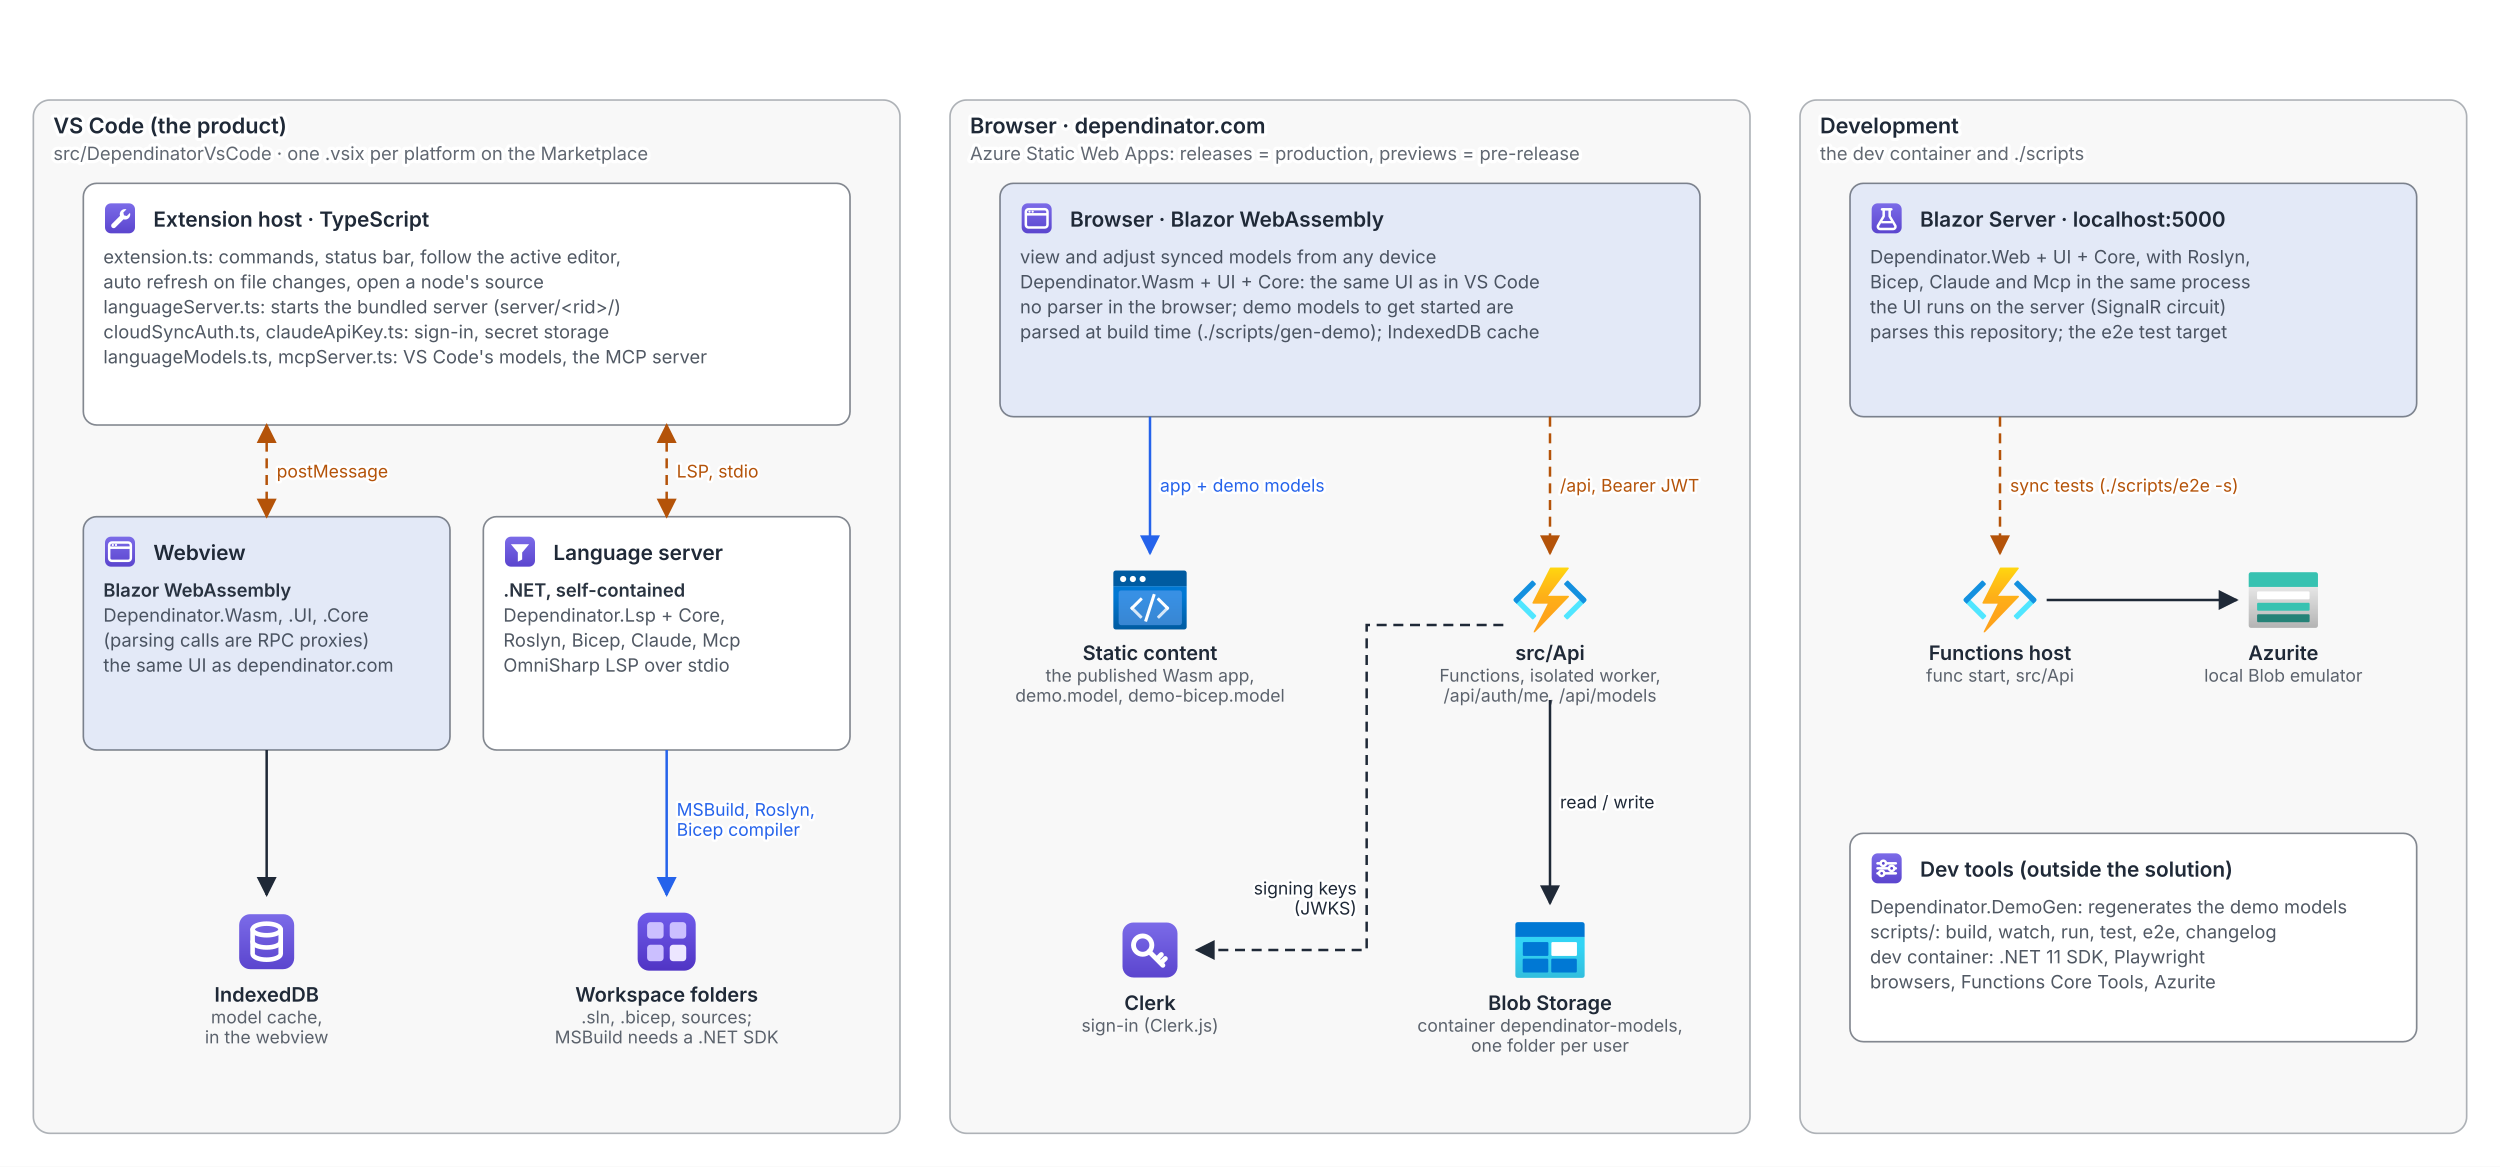
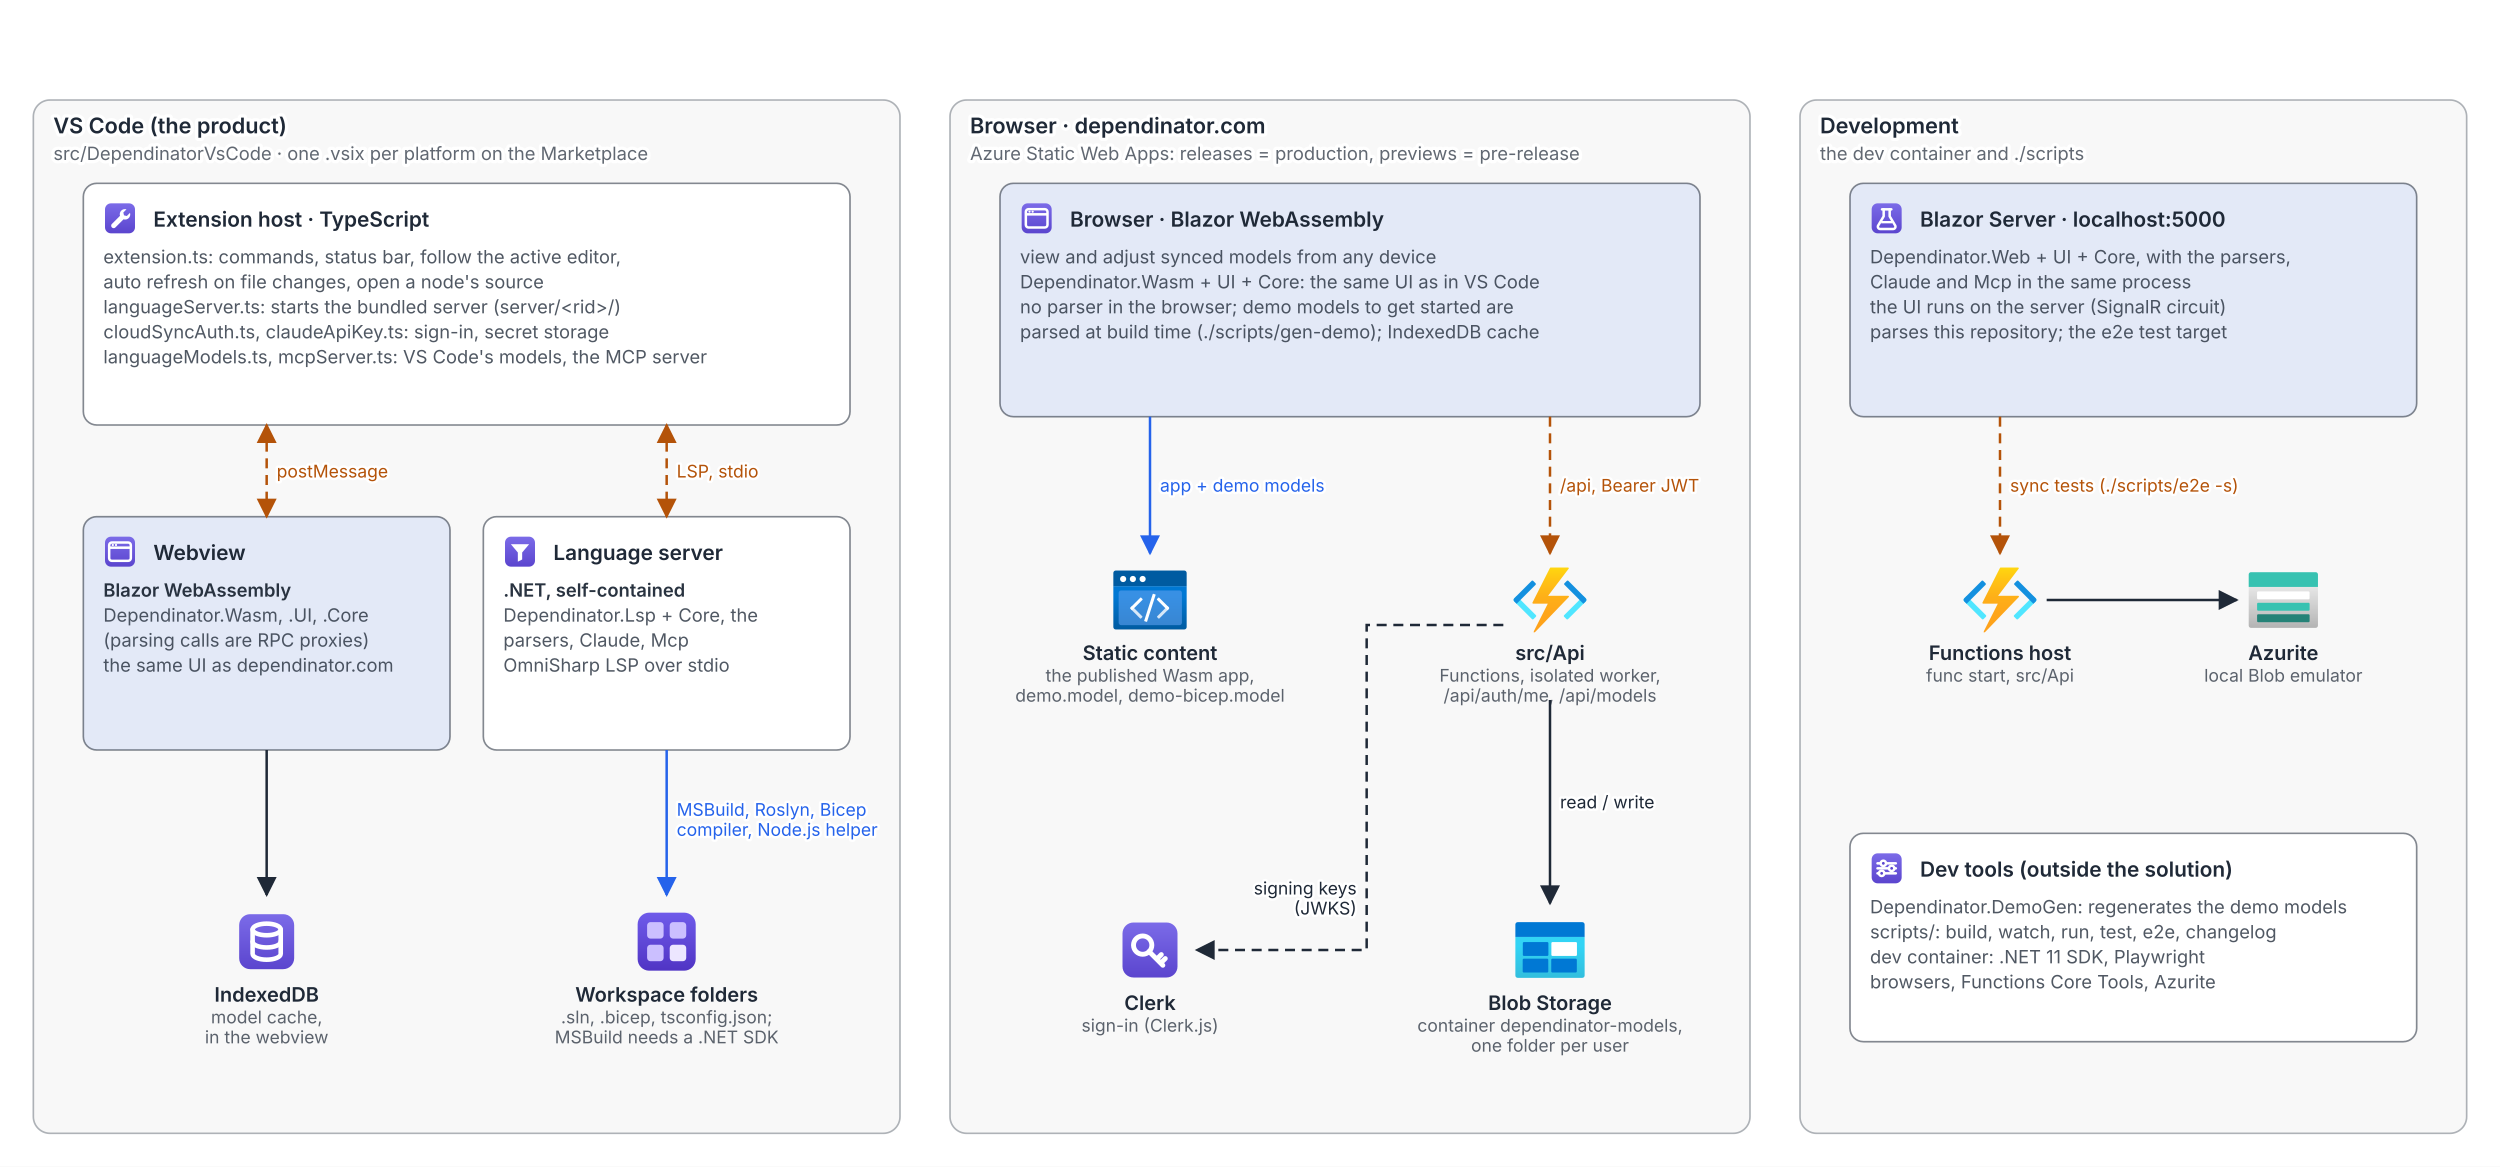
<svg xmlns="http://www.w3.org/2000/svg" viewBox="0 0 1500 700" role="img" aria-label="Hosts view of Dependinator: in VS Code the extension host (TypeScript) opens a webview that runs the Blazor WebAssembly UI and starts a self-contained .NET language server that parses the workspace; dependinator.com serves the same WebAssembly UI from Azure Static Web Apps, with a Functions API over Blob Storage for cloud sync; for development a Blazor Server host runs UI and parsers in one process, with a local Functions host and Azurite." font-family="Segoe UI, Inter, system-ui, sans-serif" style="max-width:100%;height:auto;color:var(--fg,#1f2937)">
  <defs>
    <marker id="arrow" viewBox="0 0 10 10" refX="9" refY="5" markerWidth="8" markerHeight="8" orient="auto-start-reverse">
      <path d="M 0 0 L 10 5 L 0 10 z" fill="currentColor" />
    </marker>
    <marker id="arrow-accent" viewBox="0 0 10 10" refX="9" refY="5" markerWidth="8" markerHeight="8" orient="auto-start-reverse">
      <path d="M 0 0 L 10 5 L 0 10 z" fill="var(--accent, #2563eb)" />
    </marker>
    <marker id="arrow-async" viewBox="0 0 10 10" refX="9" refY="5" markerWidth="8" markerHeight="8" orient="auto-start-reverse">
      <path d="M 0 0 L 10 5 L 0 10 z" fill="var(--accent2, #b45309)" />
    </marker>
    <symbol id="ic-Authentication" viewBox="0 0 24 24">
      <defs>
        <linearGradient id="gradAuthentication" x1="0" y1="0" x2="0" y2="1">
          <stop offset="0" stop-color="#7B6BE8" />
          <stop offset="1" stop-color="#5B45CE" />
        </linearGradient>
      </defs>
      <rect x="3" y="3" width="18" height="18" rx="3.6" fill="url(#gradAuthentication)" />
      <g fill="none" stroke="#fff" stroke-width="1.6" stroke-linecap="round" stroke-linejoin="round">
        <circle cx="9.6" cy="10.4" r="3" />
        <path d="M11.7,12.5 l4.5,4.5" />
        <path d="M14.4,14.8 l1.3,-1.3" />
        <path d="M15.7,16.1 l1.3,-1.3" />
      </g>
    </symbol>
    <symbol id="ic-Azure-Functions" viewBox="0 0 18 18">
      <defs>
        <linearGradient id="Azure-Functions-i1" x1="-175.993" y1="-343.723" x2="-175.993" y2="-359.232" gradientTransform="translate(212.573 370.548) scale(1.156 1.029)" gradientUnits="userSpaceOnUse">
          <stop offset="0" stop-color="#fea11b" />
          <stop offset="0.284" stop-color="#fea51a" />
          <stop offset="0.547" stop-color="#feb018" />
          <stop offset="0.8" stop-color="#ffc314" />
          <stop offset="1" stop-color="#ffd70f" />
        </linearGradient>
      </defs>
      <g>
        <path d="M2.37,7.475H3.2a.267.267,0,0,1,.267.267v6.148a.533.533,0,0,1-.533.533H2.1a0,0,0,0,1,0,0V7.741a.267.267,0,0,1,.267-.267Z" transform="translate(12.507 16.705) rotate(134.919)" fill="#50e6ff" />
        <path d="M2.325,3.6h.833a.267.267,0,0,1,.267.267v6.583a0,0,0,0,1,0,0H2.591a.533.533,0,0,1-.533-.533V3.865A.267.267,0,0,1,2.325,3.6Z" transform="translate(5.759 0.114) rotate(44.919)" fill="#1490df" />
      </g>
      <g>
        <path d="M14.53,7.475h.833a.533.533,0,0,1,.533.533v6.148a.267.267,0,0,1-.267.267H14.8a.267.267,0,0,1-.267-.267V7.475a0,0,0,0,1,0,0Z" transform="translate(12.223 -7.555) rotate(45.081)" fill="#50e6ff" />
        <path d="M15.108,3.6h.833a0,0,0,0,1,0,0v6.583a.267.267,0,0,1-.267.267h-.833a.267.267,0,0,1-.267-.267V4.131a.533.533,0,0,1,.533-.533Z" transform="translate(31.022 1.222) rotate(135.081)" fill="#1490df" />
      </g>
      <path d="M8.459,9.9H4.87a.193.193,0,0,1-.2-.181.166.166,0,0,1,.018-.075L8.991,1.13a.206.206,0,0,1,.186-.106h4.245a.193.193,0,0,1,.2.181.165.165,0,0,1-.035.1L8.534,7.966h4.928a.193.193,0,0,1,.2.181.176.176,0,0,1-.052.122L5.421,16.788c-.077.046-.624.5-.356-.189h0Z" fill="url(#Azure-Functions-i1)" />
    </symbol>
    <symbol id="ic-Blob-Storage" viewBox="0 0 18 18">
      <defs>
        <linearGradient id="Blob-Storage-i1" x1="9" y1="15.834" x2="9" y2="5.788" gradientUnits="userSpaceOnUse">
          <stop offset="0" stop-color="#32bedd" />
          <stop offset="0.775" stop-color="#32d4f5" />
        </linearGradient>
      </defs>
      <g>
        <g>
          <path d="M.5,5.788h17a0,0,0,0,1,0,0v9.478a.568.568,0,0,1-.568.568H1.068A.568.568,0,0,1,.5,15.266V5.788A0,0,0,0,1,.5,5.788Z" fill="url(#Blob-Storage-i1)" />
          <path d="M1.071,2.166H16.929a.568.568,0,0,1,.568.568V5.788a0,0,0,0,1,0,0H.5a0,0,0,0,1,0,0V2.734A.568.568,0,0,1,1.071,2.166Z" fill="#0078d4" />
          <rect x="2.328" y="7.049" width="6.281" height="3.408" rx="0.283" fill="#0078d4" />
          <rect x="9.336" y="7.049" width="6.281" height="3.408" rx="0.283" fill="#fff" />
          <rect x="2.296" y="11.128" width="6.281" height="3.408" rx="0.283" fill="#0078d4" />
          <rect x="9.304" y="11.128" width="6.281" height="3.408" rx="0.283" fill="#0078d4" />
        </g>
      </g>
    </symbol>
    <symbol id="ic-Configuration" viewBox="0 0 24 24">
      <defs>
        <linearGradient id="gradConfiguration" x1="0" y1="0" x2="0" y2="1">
          <stop offset="0" stop-color="#7B6BE8" />
          <stop offset="1" stop-color="#5B45CE" />
        </linearGradient>
      </defs>
      <rect x="3" y="3" width="18" height="18" rx="3.6" fill="url(#gradConfiguration)" />
      <g stroke="#fff" stroke-width="1.5" stroke-linecap="round">
        <line x1="6.5" y1="9" x2="17.5" y2="9" />
        <line x1="6.5" y1="12" x2="17.5" y2="12" />
        <line x1="6.5" y1="15" x2="17.5" y2="15" />
      </g>
      <g fill="#5B45CE" stroke="#fff" stroke-width="1.5">
        <circle cx="10" cy="9" r="1.6" />
        <circle cx="15" cy="12" r="1.6" />
        <circle cx="9" cy="15" r="1.6" />
      </g>
    </symbol>
    <symbol id="ic-Database" viewBox="0 0 24 24">
      <defs>
        <linearGradient id="gradDatabase" x1="0" y1="0" x2="0" y2="1">
          <stop offset="0" stop-color="#7B6BE8" />
          <stop offset="1" stop-color="#5B45CE" />
        </linearGradient>
      </defs>
      <rect x="3" y="3" width="18" height="18" rx="3.6" fill="url(#gradDatabase)" />
      <g fill="none" stroke="#fff" stroke-width="1.5" stroke-linecap="round" stroke-linejoin="round">
        <ellipse cx="12" cy="8" rx="4.6" ry="1.9" />
        <path d="M7.4,8 v8 c0,1.05 2.06,1.9 4.6,1.9 s4.6,-0.85 4.6,-1.9 v-8" />
        <path d="M7.4,12 c0,1.05 2.06,1.9 4.6,1.9 s4.6,-0.85 4.6,-1.9" />
      </g>
    </symbol>
    <symbol id="ic-Parsing" viewBox="0 0 24 24">
      <defs>
        <linearGradient id="gradParsing" x1="0" y1="0" x2="0" y2="1">
          <stop offset="0" stop-color="#7B6BE8" />
          <stop offset="1" stop-color="#5B45CE" />
        </linearGradient>
      </defs>
      <rect x="3" y="3" width="18" height="18" rx="3.6" fill="url(#gradParsing)" />
      <path d="M6.5,7.5 h11 l-4.2,5 v4.2 l-2.6,1.3 v-5.5 z" fill="#fff" />
    </symbol>
    <symbol id="ic-Solution" viewBox="0 0 24 24">
      <defs>
        <linearGradient id="gradSolution" x1="0" y1="0" x2="0" y2="1">
          <stop offset="0" stop-color="#6F5BEA" />
          <stop offset="1" stop-color="#5034C4" />
        </linearGradient>
      </defs>
      <rect x="2.5" y="2.5" width="19" height="19" rx="3.8" fill="url(#gradSolution)" />
      <rect x="5.6" y="5.6" width="5.4" height="5.4" rx="1.1" fill="#CBBFFF" />
      <rect x="13" y="5.6" width="5.4" height="5.4" rx="1.1" fill="#CBBFFF" />
      <rect x="5.6" y="13" width="5.4" height="5.4" rx="1.1" fill="#CBBFFF" />
      <rect x="13" y="13" width="5.4" height="5.4" rx="1.1" fill="#ECE6FF" />
    </symbol>
    <symbol id="ic-Static-Web-Apps" viewBox="0 0 18 18">
      <defs>
        <linearGradient id="Static-Web-Apps-i1" x1="9" y1="16.236" x2="9" y2="5.599" gradientUnits="userSpaceOnUse">
          <stop offset="0" stop-color="#005ba1" />
          <stop offset="0.775" stop-color="#0078d4" />
        </linearGradient>
      </defs>
      <g>
        <path d="M0,5.6H18a0,0,0,0,1,0,0V15.635a.6.6,0,0,1-.6.6H.6a.6.6,0,0,1-.6-.6V5.6A0,0,0,0,1,0,5.6Z" fill="url(#Static-Web-Apps-i1)" />
        <rect x="1.309" y="6.657" width="15.527" height="8.514" rx="0.6" fill="#5ea0ef" opacity="0.6" />
        <path d="M.6,1.764H17.4a.6.6,0,0,1,.6.6V5.6a0,0,0,0,1,0,0H0a0,0,0,0,1,0,0V2.365A.6.6,0,0,1,.6,1.764Z" fill="#005ba1" />
        <path d="M7.109,13.217l-.321.32a.144.144,0,0,1-.205,0L4.258,11.205a.29.29,0,0,1,0-.41l.321-.32L7.11,13.012A.145.145,0,0,1,7.109,13.217Zm3.653,0,.321.32a.144.144,0,0,0,.205,0l2.325-2.332a.29.29,0,0,0,0-.41l-.322-.32-2.53,2.537A.145.145,0,0,0,10.762,13.217Z" fill="#fff" opacity="0.8" />
        <path d="M6.831,8.433l.32.321a.144.144,0,0,1,0,.205L4.576,11.527l-.32-.322a.289.289,0,0,1,0-.41l2.37-2.363A.145.145,0,0,1,6.831,8.433Zm4.207,0-.32.321a.144.144,0,0,0,0,.205l2.575,2.568.32-.321a.292.292,0,0,0,0-.411l-2.37-2.362A.144.144,0,0,0,11.038,8.434Z" fill="#fff" />
        <path d="M8.159,14.363,7.646,14.2a.105.105,0,0,1-.067-.131L9.669,7.54a.1.1,0,0,1,.13-.067l.513.164a.1.1,0,0,1,.067.13L8.289,14.3A.1.1,0,0,1,8.159,14.363Z" fill="#fff" />
        <path d="M3.166,3.847a.76.76,0,1,1-.76-.76A.76.76,0,0,1,3.166,3.847ZM4.8,3.087a.76.76,0,1,0,.76.76A.76.76,0,0,0,4.8,3.087Zm2.393,0a.76.76,0,1,0,.76.76A.76.76,0,0,0,7.191,3.087Z" fill="#fff" />
      </g>
    </symbol>
    <symbol id="ic-Storage-Account" viewBox="0 0 18 18">
      <defs>
        <linearGradient id="Storage-Account-i1" x1="9" y1="15.83" x2="9" y2="5.79" gradientUnits="userSpaceOnUse">
          <stop offset="0" stop-color="#b3b3b3" />
          <stop offset="0.26" stop-color="#c1c1c1" />
          <stop offset="1" stop-color="#e6e6e6" />
        </linearGradient>
      </defs>
      <path d="M.5,5.79h17a0,0,0,0,1,0,0v9.48a.57.57,0,0,1-.57.57H1.07a.57.57,0,0,1-.57-.57V5.79A0,0,0,0,1,.5,5.79Z" fill="url(#Storage-Account-i1)" />
      <path d="M1.07,2.17H16.93a.57.57,0,0,1,.57.57V5.79a0,0,0,0,1,0,0H.5a0,0,0,0,1,0,0V2.73A.57.57,0,0,1,1.07,2.17Z" fill="#37c2b1" />
      <path d="M2.81,6.89H15.18a.27.27,0,0,1,.26.27v1.4a.27.27,0,0,1-.26.27H2.81a.27.27,0,0,1-.26-.27V7.16A.27.27,0,0,1,2.81,6.89Z" fill="#fff" />
      <path d="M2.82,9.68H15.19a.27.27,0,0,1,.26.27v1.41a.27.27,0,0,1-.26.27H2.82a.27.27,0,0,1-.26-.27V10A.27.27,0,0,1,2.82,9.68Z" fill="#37c2b1" />
      <path d="M2.82,12.5H15.19a.27.27,0,0,1,.26.27v1.41a.27.27,0,0,1-.26.27H2.82a.27.27,0,0,1-.26-.27V12.77A.27.27,0,0,1,2.82,12.5Z" fill="#258277" />
    </symbol>
    <symbol id="ic-Testing" viewBox="0 0 24 24">
      <defs>
        <linearGradient id="gradTesting" x1="0" y1="0" x2="0" y2="1">
          <stop offset="0" stop-color="#7B6BE8" />
          <stop offset="1" stop-color="#5B45CE" />
        </linearGradient>
      </defs>
      <rect x="3" y="3" width="18" height="18" rx="3.6" fill="url(#gradTesting)" />
      <g fill="none" stroke="#fff" stroke-width="1.5" stroke-linecap="round" stroke-linejoin="round">
        <path d="M10.2,6.6 v4.2 l-3.3,5.5 a1.4,1.4 0 0 0 1.2,2.1 h7.8 a1.4,1.4 0 0 0 1.2,-2.1 l-3.3,-5.5 v-4.2" />
        <line x1="9.2" y1="6.6" x2="14.8" y2="6.6" />
      </g>
      <path d="M8.7,14.3 h6.6" fill="none" stroke="#fff" stroke-width="1.4" />
    </symbol>
    <symbol id="ic-Utility" viewBox="0 0 24 24">
      <defs>
        <linearGradient id="gradUtility" x1="0" y1="0" x2="0" y2="1">
          <stop offset="0" stop-color="#7B6BE8" />
          <stop offset="1" stop-color="#5B45CE" />
        </linearGradient>
      </defs>
      <rect x="3" y="3" width="18" height="18" rx="3.6" fill="url(#gradUtility)" />
      <path d="M15.9,6.6 a3.1,3.1 0 0 0 -3.9,3.9 l-4.7,4.7 a1.5,1.5 0 1 0 2.1,2.1 l4.7,-4.7 a3.1,3.1 0 0 0 3.9,-3.9 l-1.9,1.9 -1.7,-0.4 -0.4,-1.7 z" fill="#fff" />
    </symbol>
    <symbol id="ic-View" viewBox="0 0 24 24">
      <defs>
        <linearGradient id="gradView" x1="0" y1="0" x2="0" y2="1">
          <stop offset="0" stop-color="#7B6BE8" />
          <stop offset="1" stop-color="#5B45CE" />
        </linearGradient>
      </defs>
      <rect x="3" y="3" width="18" height="18" rx="3.6" fill="url(#gradView)" />
      <g fill="none" stroke="#fff" stroke-width="1.5" stroke-linejoin="round">
        <rect x="5.5" y="6.5" width="13" height="11" rx="1.6" />
        <line x1="5.5" y1="9.6" x2="18.5" y2="9.6" />
      </g>
      <g fill="#fff">
        <circle cx="7.7" cy="8" r="0.65" />
        <circle cx="9.6" cy="8" r="0.65" />
      </g>
    </symbol>
  </defs>
  <rect width="1500" height="700" fill="var(--bg, #ffffff)" />
  <rect x="20" y="60" width="520" height="620" rx="10" fill="currentColor" fill-opacity="0.035" stroke="currentColor" stroke-opacity="0.35" />
  <rect x="50" y="110" width="460" height="145" rx="8" fill="var(--bg, #ffffff)" stroke="currentColor" stroke-opacity="0.55" />
  <use href="#ic-Utility" x="60" y="119" width="24" height="24" />
  <text x="92" y="136" font-size="12.5" font-weight="600" fill="currentColor">Extension host · TypeScript</text>
  <text x="62" y="158" font-size="11" fill="currentColor" fill-opacity="0.78">extension.ts: commands, status bar, follow the active editor,</text>
  <text x="62" y="173" font-size="11" fill="currentColor" fill-opacity="0.78">    auto refresh on file changes, open a node's source</text>
  <text x="62" y="188" font-size="11" fill="currentColor" fill-opacity="0.78">languageServer.ts: starts the bundled server (server/&lt;rid&gt;/)</text>
  <text x="62" y="203" font-size="11" fill="currentColor" fill-opacity="0.78">cloudSyncAuth.ts, claudeApiKey.ts: sign-in, secret storage</text>
  <text x="62" y="218" font-size="11" fill="currentColor" fill-opacity="0.78">languageModels.ts, mcpServer.ts: VS Code's models, the MCP server</text>
  <rect x="50" y="310" width="220" height="140" rx="8" fill="var(--accent, #2563eb)" fill-opacity="0.10" stroke="currentColor" stroke-opacity="0.55" />
  <use href="#ic-View" x="60" y="319" width="24" height="24" />
  <text x="92" y="336" font-size="12.5" font-weight="600" fill="currentColor">Webview</text>
  <text x="62" y="358" font-size="11" font-weight="600" fill="currentColor" fill-opacity="0.95">Blazor WebAssembly</text>
  <text x="62" y="373" font-size="11" fill="currentColor" fill-opacity="0.78">Dependinator.Wasm, .UI, .Core</text>
  <text x="62" y="388" font-size="11" fill="currentColor" fill-opacity="0.78">(parsing calls are RPC proxies)</text>
  <text x="62" y="403" font-size="11" fill="currentColor" fill-opacity="0.78">the same UI as dependinator.com</text>
  <rect x="290" y="310" width="220" height="140" rx="8" fill="var(--bg, #ffffff)" stroke="currentColor" stroke-opacity="0.55" />
  <use href="#ic-Parsing" x="300" y="319" width="24" height="24" />
  <text x="332" y="336" font-size="12.5" font-weight="600" fill="currentColor">Language server</text>
  <text x="302" y="358" font-size="11" font-weight="600" fill="currentColor" fill-opacity="0.95">.NET, self-contained</text>
-   <text x="302" y="373" font-size="11" fill="currentColor" fill-opacity="0.78">Dependinator.Lsp + Core,</text>
-   <text x="302" y="388" font-size="11" fill="currentColor" fill-opacity="0.78">Roslyn, Bicep, Claude, Mcp</text>
+   <text x="302" y="373" font-size="11" fill="currentColor" fill-opacity="0.78">Dependinator.Lsp + Core, the</text>
+   <text x="302" y="388" font-size="11" fill="currentColor" fill-opacity="0.78">parsers, Claude, Mcp</text>
  <text x="302" y="403" font-size="11" fill="currentColor" fill-opacity="0.78">OmniSharp LSP over stdio</text>
  <use href="#ic-Database" x="138.0" y="543.0" width="44" height="44" />
  <text x="160" y="601.0" font-size="12" font-weight="600" text-anchor="middle" fill="currentColor">IndexedDB</text>
  <text x="160" y="614.0" font-size="10.5" text-anchor="middle" fill="currentColor" fill-opacity="0.72">model cache,</text>
  <text x="160" y="626.0" font-size="10.5" text-anchor="middle" fill="currentColor" fill-opacity="0.72">in the webview</text>
  <use href="#ic-Solution" x="378.0" y="543.0" width="44" height="44" />
  <text x="400" y="601.0" font-size="12" font-weight="600" text-anchor="middle" fill="currentColor">Workspace folders</text>
-   <text x="400" y="614.0" font-size="10.5" text-anchor="middle" fill="currentColor" fill-opacity="0.72">.sln, .bicep, sources;</text>
+   <text x="400" y="614.0" font-size="10.5" text-anchor="middle" fill="currentColor" fill-opacity="0.72">.sln, .bicep, tsconfig.json;</text>
  <text x="400" y="626.0" font-size="10.5" text-anchor="middle" fill="currentColor" fill-opacity="0.72">MSBuild needs a .NET SDK</text>
  <path d="M 160.0 255.0 L 160.0 310.0" fill="none" stroke="var(--accent2, #b45309)" stroke-width="1.5" stroke-dasharray="6 4" marker-start="url(#arrow-async)" marker-end="url(#arrow-async)" />
  <text x="166.0" y="286.5" font-size="10.5" text-anchor="start" fill="var(--accent2, #b45309)" style="paint-order:stroke;stroke:var(--bg, #ffffff);stroke-width:3px;stroke-linejoin:round">postMessage</text>
  <path d="M 400.0 255.0 L 400.0 310.0" fill="none" stroke="var(--accent2, #b45309)" stroke-width="1.5" stroke-dasharray="6 4" marker-start="url(#arrow-async)" marker-end="url(#arrow-async)" />
  <text x="406.0" y="286.5" font-size="10.5" text-anchor="start" fill="var(--accent2, #b45309)" style="paint-order:stroke;stroke:var(--bg, #ffffff);stroke-width:3px;stroke-linejoin:round">LSP, stdio</text>
  <path d="M 400.0 450.0 L 400.0 537.0" fill="none" stroke="var(--accent, #2563eb)" stroke-width="1.5" marker-end="url(#arrow-accent)" />
-   <text x="406.0" y="489.5" font-size="10.5" text-anchor="start" fill="var(--accent, #2563eb)" style="paint-order:stroke;stroke:var(--bg, #ffffff);stroke-width:3px;stroke-linejoin:round">MSBuild, Roslyn,</text>
-   <text x="406.0" y="501.5" font-size="10.5" text-anchor="start" fill="var(--accent, #2563eb)" style="paint-order:stroke;stroke:var(--bg, #ffffff);stroke-width:3px;stroke-linejoin:round">Bicep compiler</text>
+   <text x="406.0" y="489.5" font-size="10.5" text-anchor="start" fill="var(--accent, #2563eb)" style="paint-order:stroke;stroke:var(--bg, #ffffff);stroke-width:3px;stroke-linejoin:round">MSBuild, Roslyn, Bicep</text>
+   <text x="406.0" y="501.5" font-size="10.5" text-anchor="start" fill="var(--accent, #2563eb)" style="paint-order:stroke;stroke:var(--bg, #ffffff);stroke-width:3px;stroke-linejoin:round">compiler, Node.js helper</text>
  <path d="M 160.0 450.0 L 160.0 537.0" fill="none" stroke="currentColor" stroke-width="1.5" marker-end="url(#arrow)" />
  <rect x="570" y="60" width="480" height="620" rx="10" fill="currentColor" fill-opacity="0.035" stroke="currentColor" stroke-opacity="0.35" />
  <rect x="600" y="110" width="420" height="140" rx="8" fill="var(--accent, #2563eb)" fill-opacity="0.10" stroke="currentColor" stroke-opacity="0.55" />
  <use href="#ic-View" x="610" y="119" width="24" height="24" />
  <text x="642" y="136" font-size="12.5" font-weight="600" fill="currentColor">Browser · Blazor WebAssembly</text>
  <text x="612" y="158" font-size="11" fill="currentColor" fill-opacity="0.78">view and adjust synced models from any device</text>
  <text x="612" y="173" font-size="11" fill="currentColor" fill-opacity="0.78">Dependinator.Wasm + UI + Core: the same UI as in VS Code</text>
  <text x="612" y="188" font-size="11" fill="currentColor" fill-opacity="0.78">no parser in the browser; demo models to get started are</text>
  <text x="612" y="203" font-size="11" fill="currentColor" fill-opacity="0.78">parsed at build time (./scripts/gen-demo); IndexedDB cache</text>
  <use href="#ic-Static-Web-Apps" x="668.0" y="338.0" width="44" height="44" />
  <text x="690" y="396.0" font-size="12" font-weight="600" text-anchor="middle" fill="currentColor">Static content</text>
  <text x="690" y="409.0" font-size="10.5" text-anchor="middle" fill="currentColor" fill-opacity="0.72">the published Wasm app,</text>
  <text x="690" y="421.0" font-size="10.5" text-anchor="middle" fill="currentColor" fill-opacity="0.72">demo.model, demo-bicep.model</text>
  <use href="#ic-Azure-Functions" x="908.0" y="338.0" width="44" height="44" />
  <text x="930" y="396.0" font-size="12" font-weight="600" text-anchor="middle" fill="currentColor">src/Api</text>
  <text x="930" y="409.0" font-size="10.5" text-anchor="middle" fill="currentColor" fill-opacity="0.72">Functions, isolated worker,</text>
  <text x="930" y="421.0" font-size="10.5" text-anchor="middle" fill="currentColor" fill-opacity="0.72">/api/auth/me, /api/models</text>
  <use href="#ic-Authentication" x="668.0" y="548.0" width="44" height="44" />
  <text x="690" y="606.0" font-size="12" font-weight="600" text-anchor="middle" fill="currentColor">Clerk</text>
  <text x="690" y="619.0" font-size="10.5" text-anchor="middle" fill="currentColor" fill-opacity="0.72">sign-in (Clerk.js)</text>
  <use href="#ic-Blob-Storage" x="908.0" y="548.0" width="44" height="44" />
  <text x="930" y="606.0" font-size="12" font-weight="600" text-anchor="middle" fill="currentColor">Blob Storage</text>
  <text x="930" y="619.0" font-size="10.5" text-anchor="middle" fill="currentColor" fill-opacity="0.72">container dependinator-models,</text>
  <text x="930" y="631.0" font-size="10.5" text-anchor="middle" fill="currentColor" fill-opacity="0.72">one folder per user</text>
  <path d="M 690.0 250.0 L 690.0 332.0" fill="none" stroke="var(--accent, #2563eb)" stroke-width="1.5" marker-end="url(#arrow-accent)" />
  <text x="696.0" y="295.0" font-size="10.5" text-anchor="start" fill="var(--accent, #2563eb)" style="paint-order:stroke;stroke:var(--bg, #ffffff);stroke-width:3px;stroke-linejoin:round">app + demo models</text>
  <path d="M 930.0 250.0 L 930.0 332.0" fill="none" stroke="var(--accent2, #b45309)" stroke-width="1.5" stroke-dasharray="6 4" marker-end="url(#arrow-async)" />
  <text x="936.0" y="295.0" font-size="10.5" text-anchor="start" fill="var(--accent2, #b45309)" style="paint-order:stroke;stroke:var(--bg, #ffffff);stroke-width:3px;stroke-linejoin:round">/api, Bearer JWT</text>
  <path d="M 930.0 420.0 L 930.0 542.0" fill="none" stroke="currentColor" stroke-width="1.5" marker-end="url(#arrow)" />
  <text x="936.0" y="485.0" font-size="10.5" text-anchor="start" fill="currentColor" style="paint-order:stroke;stroke:var(--bg, #ffffff);stroke-width:3px;stroke-linejoin:round">read / write</text>
  <path d="M 902.0 375.0 L 820.0 375.0 L 820.0 570.0 L 718.0 570.0" fill="none" stroke="currentColor" stroke-width="1.5" stroke-dasharray="6 4" marker-end="url(#arrow)" />
  <text x="814.0" y="536.7" font-size="10.5" text-anchor="end" fill="currentColor" style="paint-order:stroke;stroke:var(--bg, #ffffff);stroke-width:3px;stroke-linejoin:round">signing keys</text>
  <text x="814.0" y="548.7" font-size="10.5" text-anchor="end" fill="currentColor" style="paint-order:stroke;stroke:var(--bg, #ffffff);stroke-width:3px;stroke-linejoin:round">(JWKS)</text>
  <rect x="1080" y="60" width="400" height="620" rx="10" fill="currentColor" fill-opacity="0.035" stroke="currentColor" stroke-opacity="0.35" />
  <rect x="1110" y="110" width="340" height="140" rx="8" fill="var(--accent, #2563eb)" fill-opacity="0.10" stroke="currentColor" stroke-opacity="0.55" />
  <use href="#ic-Testing" x="1120" y="119" width="24" height="24" />
  <text x="1152" y="136" font-size="12.5" font-weight="600" fill="currentColor">Blazor Server · localhost:5000</text>
-   <text x="1122" y="158" font-size="11" fill="currentColor" fill-opacity="0.78">Dependinator.Web + UI + Core, with Roslyn,</text>
-   <text x="1122" y="173" font-size="11" fill="currentColor" fill-opacity="0.78">Bicep, Claude and Mcp in the same process</text>
+   <text x="1122" y="158" font-size="11" fill="currentColor" fill-opacity="0.78">Dependinator.Web + UI + Core, with the parsers,</text>
+   <text x="1122" y="173" font-size="11" fill="currentColor" fill-opacity="0.78">Claude and Mcp in the same process</text>
  <text x="1122" y="188" font-size="11" fill="currentColor" fill-opacity="0.78">the UI runs on the server (SignalR circuit)</text>
  <text x="1122" y="203" font-size="11" fill="currentColor" fill-opacity="0.78">parses this repository; the e2e test target</text>
  <use href="#ic-Azure-Functions" x="1178.0" y="338.0" width="44" height="44" />
  <text x="1200" y="396.0" font-size="12" font-weight="600" text-anchor="middle" fill="currentColor">Functions host</text>
  <text x="1200" y="409.0" font-size="10.5" text-anchor="middle" fill="currentColor" fill-opacity="0.72">func start, src/Api</text>
  <use href="#ic-Storage-Account" x="1348.0" y="338.0" width="44" height="44" />
  <text x="1370" y="396.0" font-size="12" font-weight="600" text-anchor="middle" fill="currentColor">Azurite</text>
  <text x="1370" y="409.0" font-size="10.5" text-anchor="middle" fill="currentColor" fill-opacity="0.72">local Blob emulator</text>
  <rect x="1110" y="500" width="340" height="125" rx="8" fill="var(--bg, #ffffff)" stroke="currentColor" stroke-opacity="0.55" />
  <use href="#ic-Configuration" x="1120" y="509" width="24" height="24" />
  <text x="1152" y="526" font-size="12.5" font-weight="600" fill="currentColor">Dev tools (outside the solution)</text>
  <text x="1122" y="548" font-size="11" fill="currentColor" fill-opacity="0.78">Dependinator.DemoGen: regenerates the demo models</text>
  <text x="1122" y="563" font-size="11" fill="currentColor" fill-opacity="0.78">scripts/: build, watch, run, test, e2e, changelog</text>
  <text x="1122" y="578" font-size="11" fill="currentColor" fill-opacity="0.78">dev container: .NET 11 SDK, Playwright</text>
  <text x="1122" y="593" font-size="11" fill="currentColor" fill-opacity="0.78">browsers, Functions Core Tools, Azurite</text>
  <path d="M 1200.0 250.0 L 1200.0 332.0" fill="none" stroke="var(--accent2, #b45309)" stroke-width="1.5" stroke-dasharray="6 4" marker-end="url(#arrow-async)" />
  <text x="1206.0" y="295.0" font-size="10.5" text-anchor="start" fill="var(--accent2, #b45309)" style="paint-order:stroke;stroke:var(--bg, #ffffff);stroke-width:3px;stroke-linejoin:round">sync tests (./scripts/e2e -s)</text>
  <path d="M 1228.0 360.0 L 1342.0 360.0" fill="none" stroke="currentColor" stroke-width="1.5" marker-end="url(#arrow)" />
  <text x="32" y="80" font-size="13" font-weight="600" fill="currentColor" style="paint-order:stroke;stroke:var(--bg, #ffffff);stroke-width:4px;stroke-linejoin:round">VS Code (the product)</text>
  <text x="32" y="96" font-size="11" fill="currentColor" fill-opacity="0.7" style="paint-order:stroke;stroke:var(--bg, #ffffff);stroke-width:4px;stroke-linejoin:round">src/DependinatorVsCode · one .vsix per platform on the Marketplace</text>
  <text x="582" y="80" font-size="13" font-weight="600" fill="currentColor" style="paint-order:stroke;stroke:var(--bg, #ffffff);stroke-width:4px;stroke-linejoin:round">Browser · dependinator.com</text>
  <text x="582" y="96" font-size="11" fill="currentColor" fill-opacity="0.7" style="paint-order:stroke;stroke:var(--bg, #ffffff);stroke-width:4px;stroke-linejoin:round">Azure Static Web Apps: releases = production, previews = pre-release</text>
  <text x="1092" y="80" font-size="13" font-weight="600" fill="currentColor" style="paint-order:stroke;stroke:var(--bg, #ffffff);stroke-width:4px;stroke-linejoin:round">Development</text>
  <text x="1092" y="96" font-size="11" fill="currentColor" fill-opacity="0.7" style="paint-order:stroke;stroke:var(--bg, #ffffff);stroke-width:4px;stroke-linejoin:round">the dev container and ./scripts</text>
</svg>
